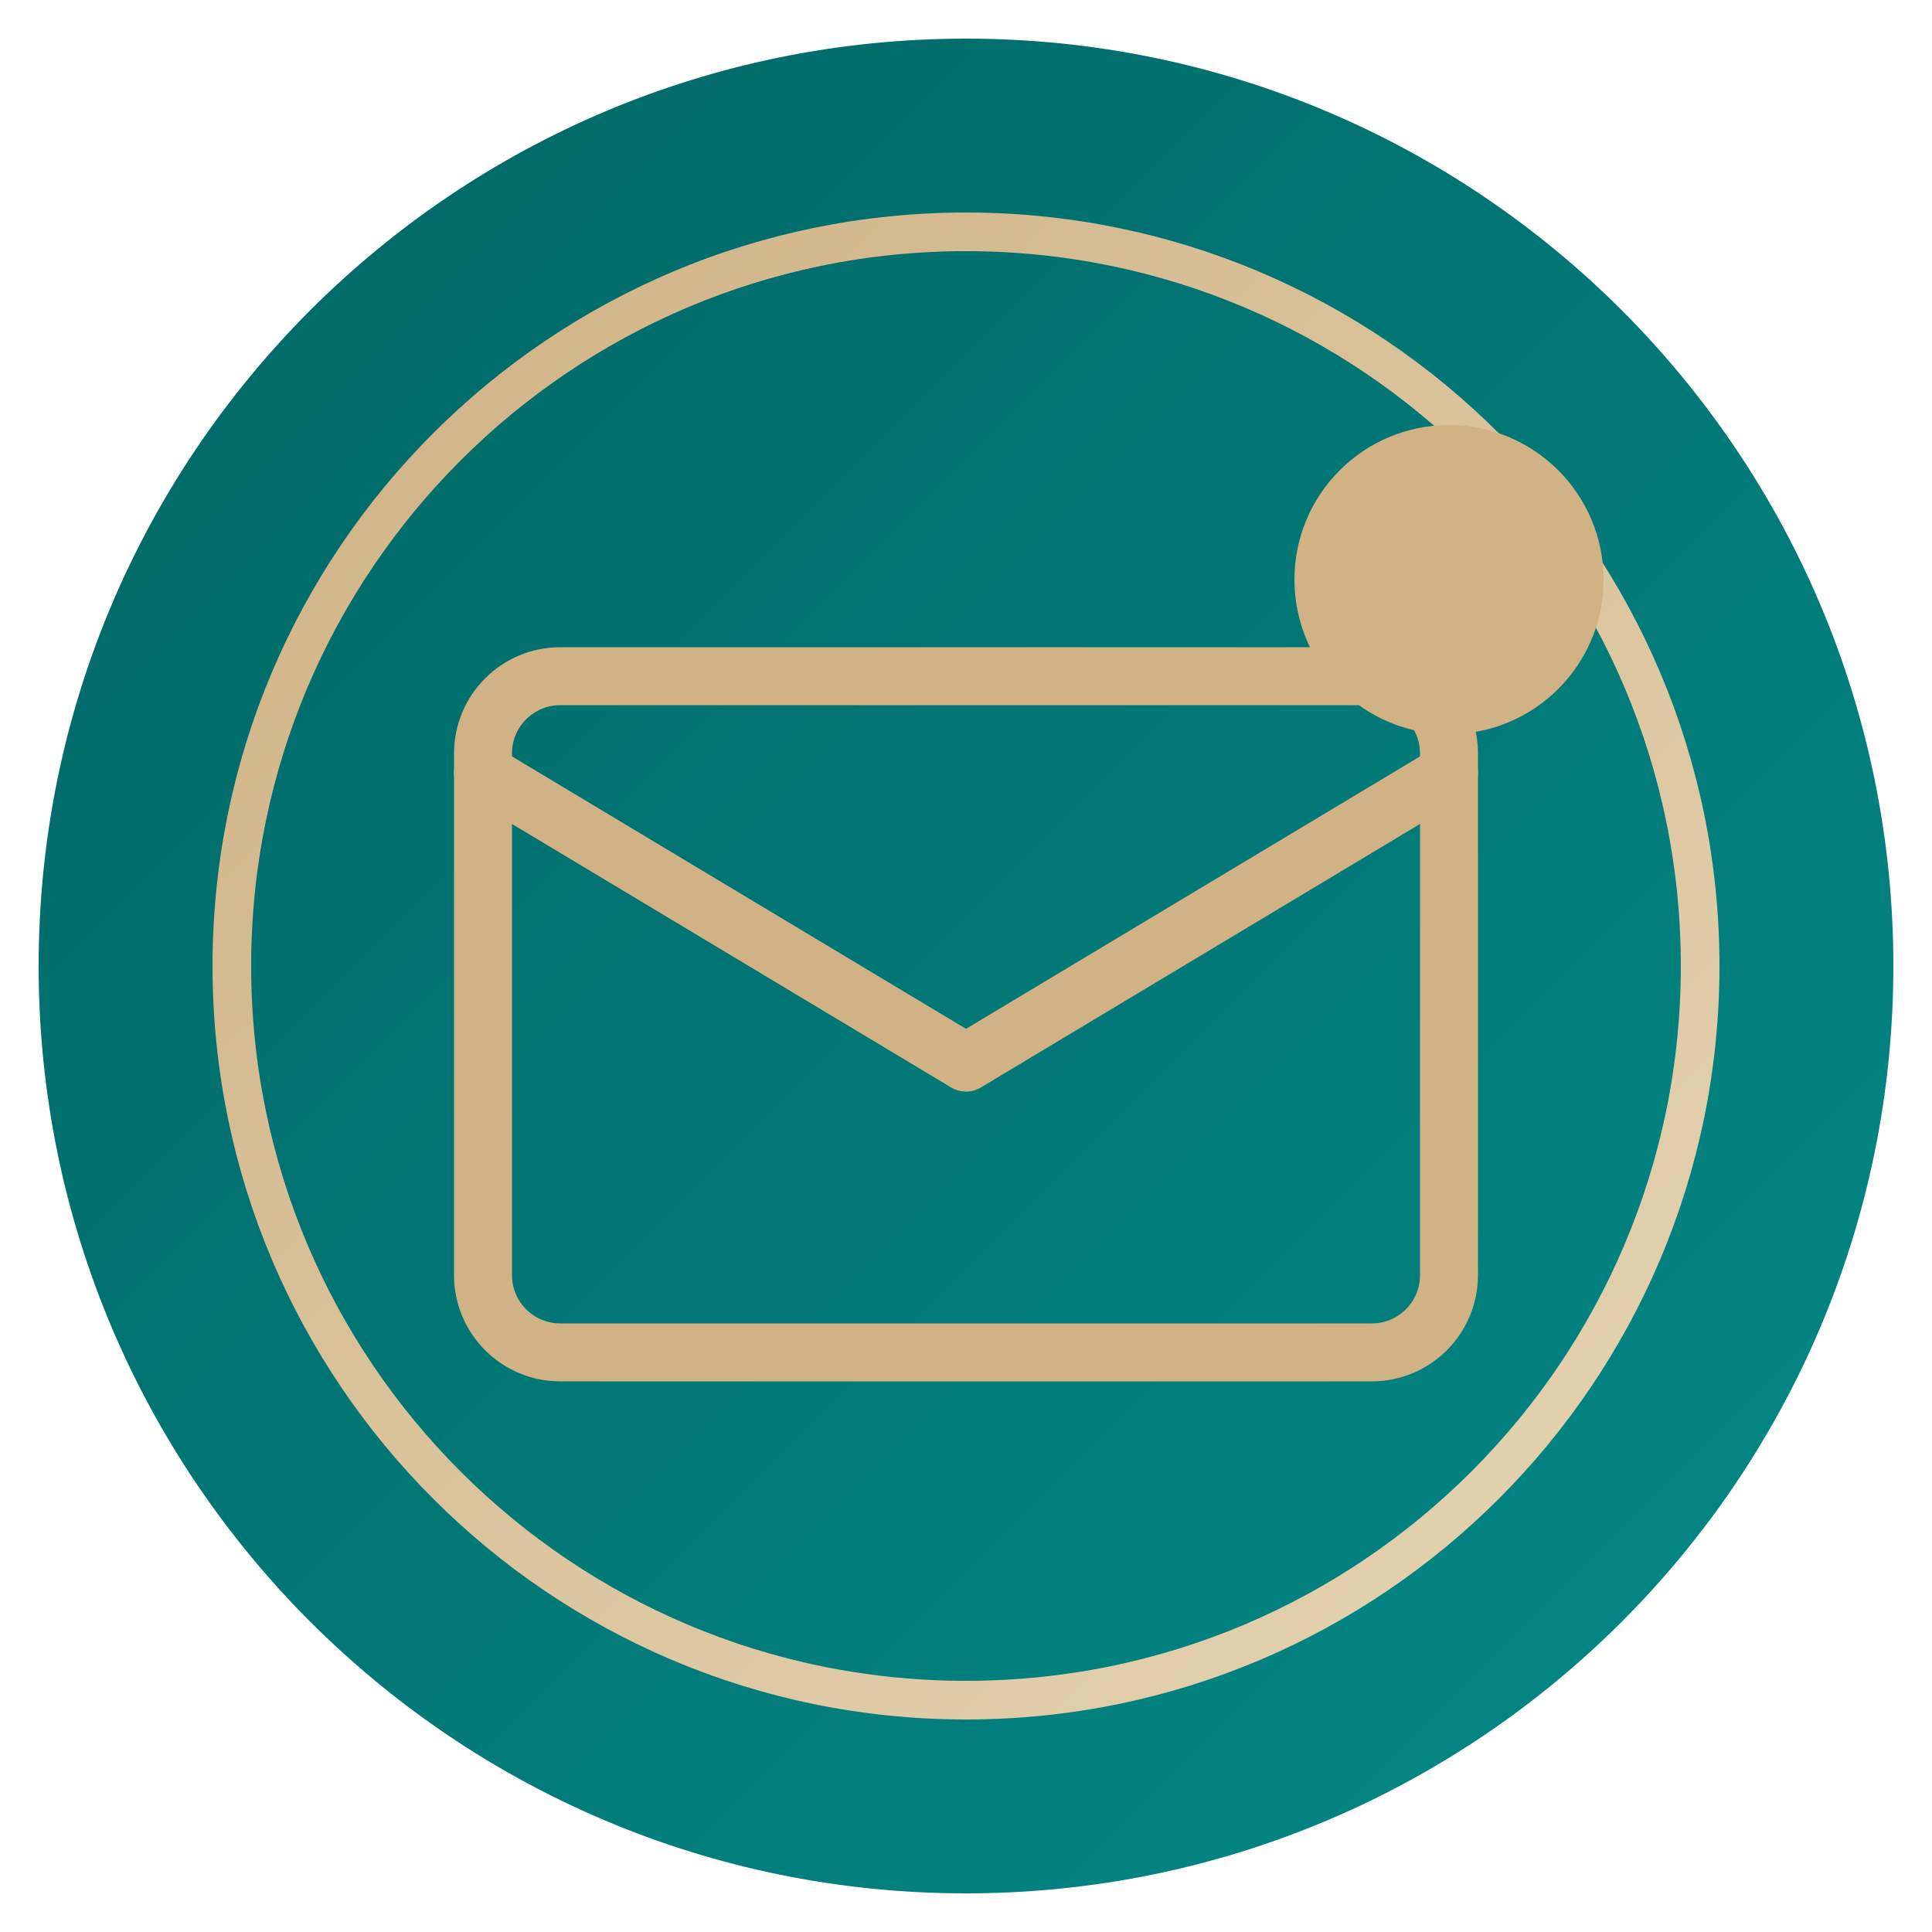
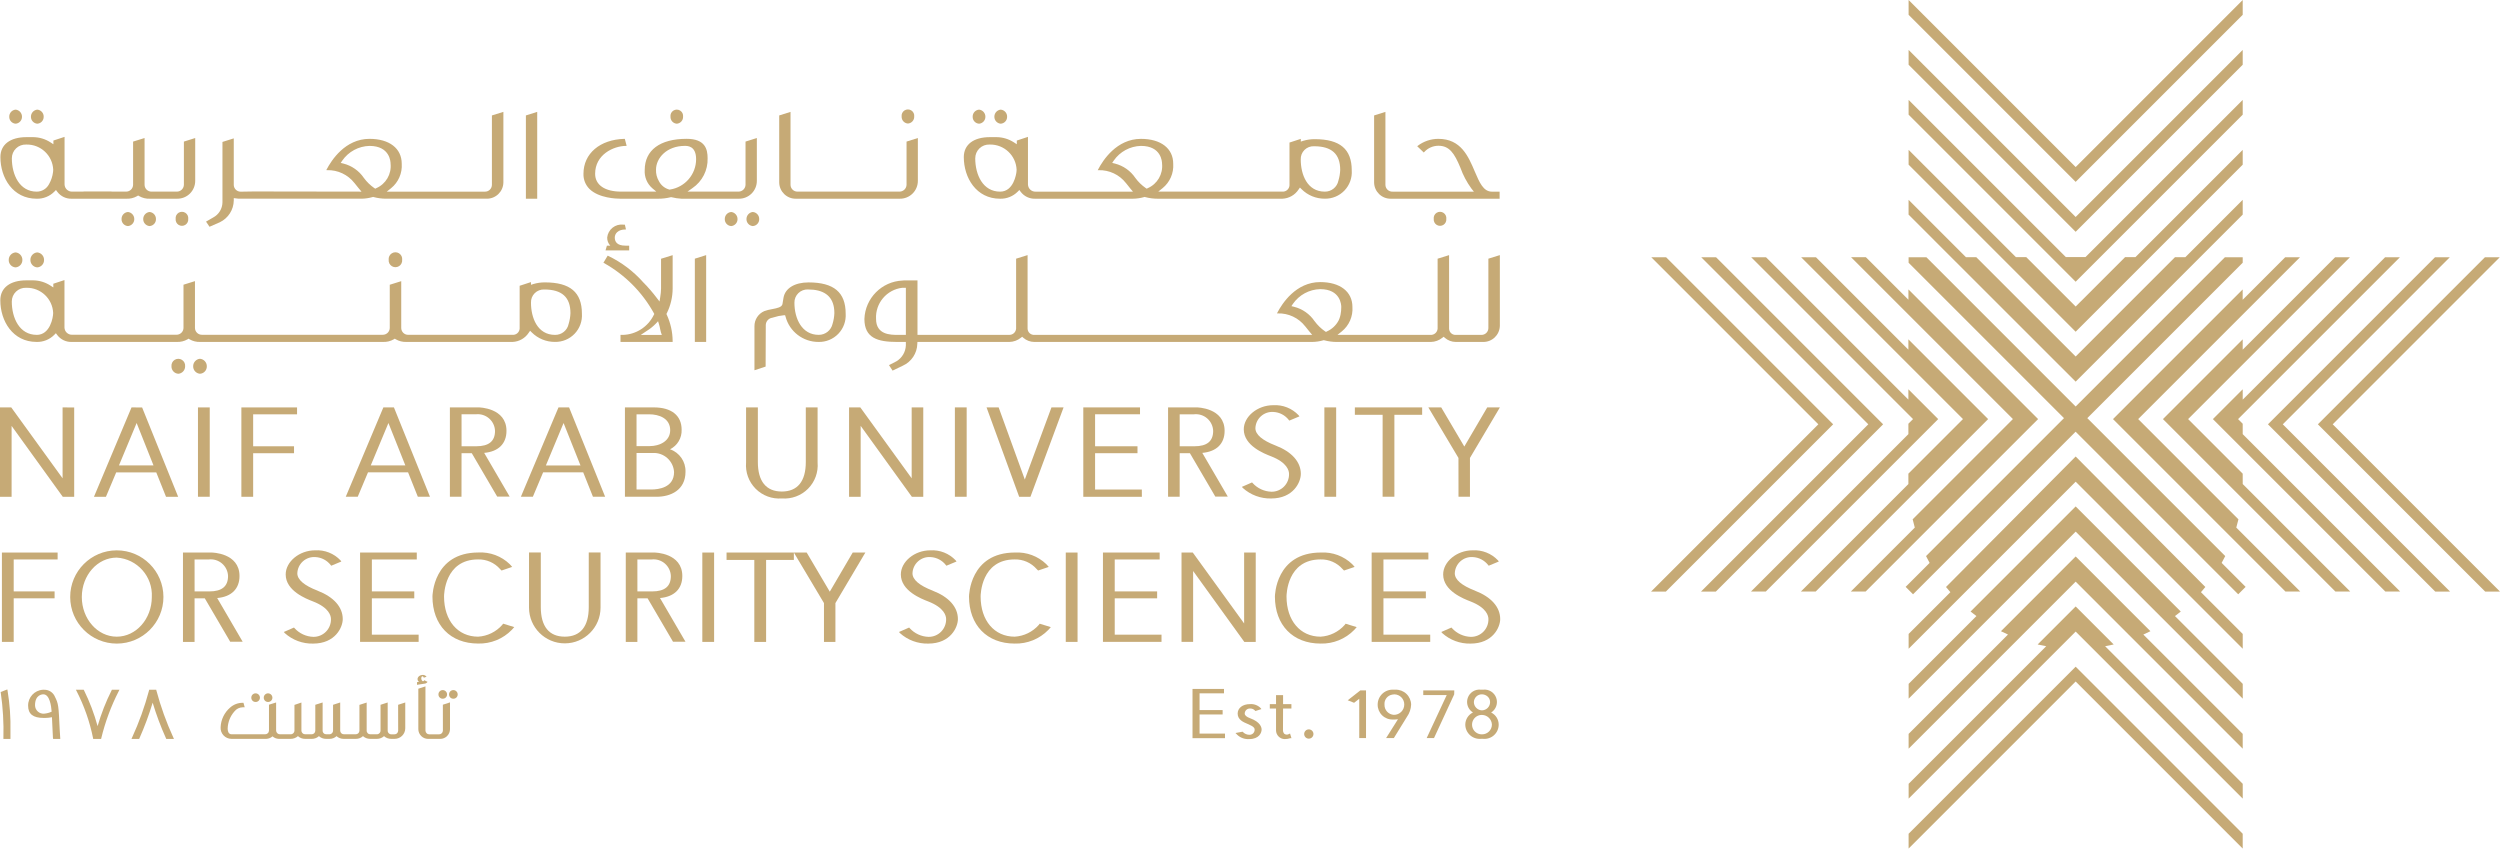
- <svg xmlns="http://www.w3.org/2000/svg" viewBox="0 0 100 100" width="100" height="100">
+ <svg xmlns="http://www.w3.org/2000/svg" width="323.254" height="109.72" viewBox="0 0 323.254 109.72">
  <defs>
-     <linearGradient id="grad1" x1="0%" y1="0%" x2="100%" y2="100%">
-       <stop offset="0%" style="stop-color:#016564;stop-opacity:1" />
-       <stop offset="100%" style="stop-color:#028a88;stop-opacity:1" />
-     </linearGradient>
-     <linearGradient id="grad2" x1="0%" y1="0%" x2="100%" y2="100%">
-       <stop offset="0%" style="stop-color:#d0b284;stop-opacity:1" />
-       <stop offset="100%" style="stop-color:#e5d4b3;stop-opacity:1" />
-     </linearGradient>
+     <clipPath id="clip-path">
+       <rect id="Rectangle_16316" data-name="Rectangle 16316" width="323.254" height="109.72" fill="#c6aa76" />
+     </clipPath>
  </defs>
-   <circle cx="50" cy="50" r="48" fill="url(#grad1)" />
-   <circle cx="50" cy="50" r="38" fill="none" stroke="url(#grad2)" stroke-width="2" />
-   <g fill="none" stroke="#d0b284" stroke-width="3" stroke-linecap="round" stroke-linejoin="round">
-     <rect x="25" y="35" width="50" height="35" rx="4" ry="4" />
-     <polyline points="25,40 50,55 75,40" />
+   <g id="Logo" transform="translate(0 0)">
+     <path id="Path_127060" data-name="Path 127060" d="M962.45,162.967l-17.836-17.836,20.094-20.094v-.709h-2.3l-19.3,19.3,0,0,0,0-19.3-19.3h-2.3v.709L941.6,145.131l-17.836,17.836.461.882-3.1,3.1.957.958,21.023-21.022,21.022,21.022.957-.958-3.1-3.1Z" transform="translate(-674.723 -91.065)" fill="#c6aa76" />
+     <path id="Path_127061" data-name="Path 127061" d="M965.749,50.21V48.3L945.42,68.624h-2.541L922.549,48.3V50.21l21.6,21.6Z" transform="translate(-675.764 -35.382)" fill="#c6aa76" />
+     <path id="Path_127062" data-name="Path 127062" d="M949.067,298.046l-4.916-4.916h0l-4.916,4.916,1.108.227-17.79,17.789v1.915l21.6-21.6,21.6,21.6v-1.915L947.96,298.273Z" transform="translate(-675.764 -214.714)" fill="#c6aa76" />
+     <path id="Path_127063" data-name="Path 127063" d="M965.749,26.063V24.148l-21.6,21.6-21.6-21.6v1.915l21.6,21.6Z" transform="translate(-675.764 -17.692)" fill="#c6aa76" />
+     <path id="Path_127064" data-name="Path 127064" d="M965.749,74.358V72.443L951.876,86.316h-1.338L944.151,92.7l0,0,0,0-6.387-6.386h-1.339L922.549,72.443v1.915l21.6,21.6Z" transform="translate(-675.764 -53.065)" fill="#c6aa76" />
+     <path id="Path_127065" data-name="Path 127065" d="M953.816,278.617l-9.664-9.665,0,0,0,0-9.664,9.665.912.43L922.55,291.893v1.915l21.6-21.6,21.6,21.6v-1.915L952.9,279.048Z" transform="translate(-675.764 -197.001)" fill="#c6aa76" />
+     <path id="Path_127066" data-name="Path 127066" d="M957.741,258.393,944.152,244.8l0,0,0,0-13.589,13.59.757.586-8.765,8.766v1.915l21.6-21.6h0l21.6,21.6v-1.915l-8.765-8.766Z" transform="translate(-675.765 -179.318)" fill="#c6aa76" />
+     <path id="Path_127067" data-name="Path 127067" d="M1037.619,158.216l-12.963-12.962,20.926-20.926h-1.915l-5.5,5.5v-1.338L1021.4,145.255l.672.673h0l21.625,21.626h1.915l-8.271-8.271Z" transform="translate(-748.186 -91.066)" fill="#c6aa76" />
+     <path id="Path_127068" data-name="Path 127068" d="M965.749,0l-21.6,21.6L922.549,0V1.915l21.6,21.6,21.6-21.6Z" transform="translate(-675.764 0)" fill="#c6aa76" />
+     <path id="Path_127069" data-name="Path 127069" d="M960.919,237.529l-16.767-16.873,0,0,0,0-16.767,16.873.568.67-5.4,5.4v1.915l21.6-21.6,21.6,21.6V243.6l-5.4-5.4Z" transform="translate(-675.765 -161.63)" fill="#c6aa76" />
+     <path id="Path_127070" data-name="Path 127070" d="M1142.086,124.329l-21.6,21.6,21.63,21.63h1.915l-21.63-21.63,21.6-21.6Z" transform="translate(-820.779 -91.066)" fill="#c6aa76" />
+     <path id="Path_127071" data-name="Path 127071" d="M1073.552,145.926v-.07l-.6-.6,20.926-20.926h-1.915l-18.409,18.409V141.4l-3.856,3.856.672.673h0l21.627,21.626h1.915L1073.552,147.2Z" transform="translate(-783.567 -91.066)" fill="#c6aa76" />
+     <path id="Path_127072" data-name="Path 127072" d="M1055.861,152.311l-7.058-7.058,20.926-20.927h-1.915l-11.953,11.953v-1.338l-10.313,10.313.673.673h0l21.626,21.626h1.916l-13.9-13.9Z" transform="translate(-765.876 -91.065)" fill="#c6aa76" />
+     <path id="Path_127073" data-name="Path 127073" d="M1119.855,124.328h-1.914l-21.6,21.6,21.63,21.63h1.915l-21.629-21.63Z" transform="translate(-803.09 -91.065)" fill="#c6aa76" />
+     <path id="Path_127074" data-name="Path 127074" d="M944.15,120.1l15.9-15.9,5.7-5.7V96.591l-7.416,7.416h-1.338L944.152,116.85l0,0,0,0L931.3,104.007h-1.338l-7.416-7.416v1.915l5.7,5.7Z" transform="translate(-675.765 -70.753)" fill="#c6aa76" />
+     <path id="Path_127075" data-name="Path 127075" d="M918.25,145.928l.673-.673-16.769-16.769v1.338l-5.5-5.5h-1.915l20.926,20.926-12.962,12.963.275,1.068-8.272,8.271h1.915l21.626-21.626Z" transform="translate(-655.392 -91.066)" fill="#c6aa76" />
+     <path id="Path_127076" data-name="Path 127076" d="M922.55,343.863v1.915l21.6-21.6,21.6,21.6v-1.915l-21.6-21.6Z" transform="translate(-675.765 -236.058)" fill="#c6aa76" />
+     <path id="Path_127077" data-name="Path 127077" d="M800.066,124.328h-1.915l21.6,21.6-21.63,21.63h1.915l21.63-21.63Z" transform="translate(-584.637 -91.065)" fill="#c6aa76" />
+     <path id="Path_127078" data-name="Path 127078" d="M869.956,145.928l.673-.673-3.857-3.856v1.338l-18.41-18.409h-1.914l20.926,20.926-.6.6V147.2l-20.356,20.356h1.915l21.626-21.626Z" transform="translate(-620.016 -91.066)" fill="#c6aa76" />
+     <path id="Path_127079" data-name="Path 127079" d="M894.1,145.928l.673-.673-10.313-10.313v1.338l-11.953-11.953h-1.915l20.926,20.926-7.058,7.058,0,1.341-13.9,13.9h1.915L894.1,145.93Z" transform="translate(-637.703 -91.066)" fill="#c6aa76" />
+     <path id="Path_127080" data-name="Path 127080" d="M824.215,124.328H822.3l21.6,21.6-21.63,21.63h1.915l21.63-21.63Z" transform="translate(-602.327 -91.065)" fill="#c6aa76" />
+     <path id="Path_127081" data-name="Path 127081" d="M8.092,196.945v9.166l-6.637-9.166H0V208.5H1.5v-9.165l6.573,9.106.043.059H9.593v-11.55Z" transform="translate(0 -144.265)" fill="#c6aa76" />
+     <path id="Path_127082" data-name="Path 127082" d="M50.3,196.945,45.444,208.5h1.548l1.327-3.154H53.5l1.261,3.154H56.33l-4.66-11.55Zm2.843,7.5H48.676l2.285-5.485Z" transform="translate(-33.294 -144.265)" fill="#c6aa76" />
+     <rect id="Rectangle_16311" data-name="Rectangle 16311" width="1.523" height="11.551" transform="translate(25.597 52.68)" fill="#c6aa76" />
+     <path id="Path_127083" data-name="Path 127083" d="M123.532,201.97h-5.285v-4.132h5.677v-.892h-7.2V208.5h1.523v-5.633h5.285Z" transform="translate(-85.514 -144.265)" fill="#c6aa76" />
+     <path id="Path_127084" data-name="Path 127084" d="M172.073,196.945l-4.861,11.55h1.548l1.327-3.154h5.182l1.261,3.154H178.1l-4.66-11.55Zm2.843,7.5h-4.472l2.285-5.485Z" transform="translate(-122.504 -144.265)" fill="#c6aa76" />
+     <g id="Group_60757" data-name="Group 60757" transform="translate(0 0)">
+       <g id="Group_60756" data-name="Group 60756" clip-path="url(#clip-path)">
+         <path id="Path_127085" data-name="Path 127085" d="M219.006,202.864h1.322l3.286,5.614h1.612l-3.295-5.651c1.838-.16,2.885-1.188,2.885-2.847,0-3-3.565-3.036-3.6-3.036H217.5V208.5h1.5Zm0-5.027h1.838a2.235,2.235,0,0,1,2.491,2.143c0,1.34-.794,1.991-2.426,1.991h-1.9Z" transform="translate(-159.328 -144.268)" fill="#c6aa76" />
+         <path id="Path_127086" data-name="Path 127086" d="M256.669,196.945,251.806,208.5h1.548l1.327-3.155h5.184l1.262,3.155H262.7l-4.662-11.555Zm2.844,7.507h-4.473l2.286-5.487Z" transform="translate(-184.455 -144.268)" fill="#c6aa76" />
+         <path id="Path_127087" data-name="Path 127087" d="M307.931,202.361a2.705,2.705,0,0,0,1.5-2.532c0-1.833-1.312-2.884-3.6-2.884H302.1V208.5h4.1c1.8,0,3.732-.849,3.732-3.232a2.977,2.977,0,0,0-2-2.907m-2.71-4.523c1.32,0,2.73.54,2.73,2.056,0,1.413-1.37,2.056-2.644,2.056H303.6v-4.112Zm-1.621,5h2.1a2.625,2.625,0,0,1,2.752,2.469c0,2.032-2.046,2.252-2.926,2.252H303.6Z" transform="translate(-221.295 -144.268)" fill="#c6aa76" />
+         <path id="Path_127088" data-name="Path 127088" d="M365.288,208.717a4.3,4.3,0,0,0,4.624-4.646v-7.126h-1.524v7.061c0,2.5-1.072,3.818-3.1,3.818s-3.1-1.321-3.1-3.818v-7.061h-1.524v7.126a4.3,4.3,0,0,0,4.624,4.646" transform="translate(-264.196 -144.268)" fill="#c6aa76" />
+         <path id="Path_127089" data-name="Path 127089" d="M411.947,199.331l6.575,9.11.043.059h1.476V196.944h-1.5v9.169l-6.64-9.169h-1.455V208.5h1.5Z" transform="translate(-300.661 -144.267)" fill="#c6aa76" />
+         <rect id="Rectangle_16312" data-name="Rectangle 16312" width="1.524" height="11.555" transform="translate(123.468 52.677)" fill="#c6aa76" />
+         <path id="Path_127090" data-name="Path 127090" d="M481.864,206.27l-3.383-9.325h-1.564l4.216,11.555h1.46l4.283-11.555H485.31Z" transform="translate(-349.354 -144.267)" fill="#c6aa76" />
+         <path id="Path_127091" data-name="Path 127091" d="M531.244,207.563H525.2v-4.7h5.483v-.893H525.2v-4.134h5.81v-.893h-7.334V208.5h7.573Z" transform="translate(-383.604 -144.267)" fill="#c6aa76" />
+         <path id="Path_127092" data-name="Path 127092" d="M570.776,208.478h1.612l-3.295-5.651c1.837-.16,2.885-1.188,2.885-2.847,0-3-3.565-3.036-3.6-3.036h-3.71V208.5h1.5v-5.635h1.322Zm-4.607-10.64h1.838a2.235,2.235,0,0,1,2.491,2.143c0,1.34-.793,1.991-2.426,1.991h-1.9Z" transform="translate(-413.634 -144.268)" fill="#c6aa76" />
+         <path id="Path_127093" data-name="Path 127093" d="M607.986,204.777c0-1.56-1.161-2.866-3.268-3.679-1.73-.668-2.607-1.421-2.607-2.239a2.177,2.177,0,0,1,2.339-2.1,2.684,2.684,0,0,1,1.979,1.035l.067.083,1.309-.545-.106-.146a4.171,4.171,0,0,0-3.291-1.3c-2.023,0-3.8,1.459-3.8,3.123,0,2.121,2.656,3.146,3.528,3.483,2.1.814,2.325,1.868,2.325,2.283a2.248,2.248,0,0,1-2.273,2.3,3.434,3.434,0,0,1-2.44-1.128l-.069-.077-1.313.575.122.146a5.282,5.282,0,0,0,3.655,1.356c2.9,0,3.841-2.133,3.841-3.166" transform="translate(-439.786 -143.493)" fill="#c6aa76" />
+         <rect id="Rectangle_16313" data-name="Rectangle 16313" width="1.524" height="11.555" transform="translate(171.244 52.677)" fill="#c6aa76" />
+         <path id="Path_127094" data-name="Path 127094" d="M658.544,208.5h1.524V197.9h3.59v-.958h-8.7v.958h3.59Z" transform="translate(-479.772 -144.268)" fill="#c6aa76" />
+         <path id="Path_127095" data-name="Path 127095" d="M694.4,208.5h1.48v-5.021l3.872-6.534h-1.636l-2.965,5.062-2.987-5.062H690.5l3.894,6.535Z" transform="translate(-505.813 -144.268)" fill="#c6aa76" />
+         <path id="Path_127096" data-name="Path 127096" d="M.921,278.66H2.445v-5.635H7.732v-.893H2.445V268H8.124v-.893H.921Z" transform="translate(-0.674 -195.662)" fill="#c6aa76" />
+         <path id="Path_127097" data-name="Path 127097" d="M39.9,266.049a6.028,6.028,0,1,0,6.038,6.016,6.034,6.034,0,0,0-6.038-6.016m0,11.162c-2.489,0-4.515-2.3-4.515-5.124s2.025-5.1,4.515-5.1a4.85,4.85,0,0,1,4.536,5.1c0,2.825-2.035,5.124-4.536,5.124" transform="translate(-24.806 -194.888)" fill="#c6aa76" />
+         <path id="Path_127098" data-name="Path 127098" d="M95.755,270.142c0-3-3.565-3.036-3.6-3.036h-3.71v11.555h1.5v-5.635h1.322l3.286,5.614h1.612l-3.295-5.651c1.838-.16,2.885-1.188,2.885-2.847M89.945,268h1.838a2.235,2.235,0,0,1,2.491,2.143c0,1.339-.794,1.991-2.426,1.991h-1.9Z" transform="translate(-64.787 -195.662)" fill="#c6aa76" />
+         <path id="Path_127099" data-name="Path 127099" d="M141.565,271.258c-1.73-.668-2.608-1.421-2.608-2.239a2.177,2.177,0,0,1,2.339-2.1,2.674,2.674,0,0,1,1.978,1.035l.067.084,1.309-.546-.106-.146a4.172,4.172,0,0,0-3.291-1.3c-2.023,0-3.8,1.459-3.8,3.123,0,2.121,2.656,3.146,3.529,3.483,2.1.814,2.325,1.868,2.325,2.283a2.249,2.249,0,0,1-2.273,2.3,3.434,3.434,0,0,1-2.44-1.128l-.068-.077-1.313.574.122.146a5.282,5.282,0,0,0,3.655,1.356c2.9,0,3.841-2.133,3.841-3.166,0-1.56-1.16-2.866-3.267-3.679" transform="translate(-100.513 -194.888)" fill="#c6aa76" />
+         <path id="Path_127100" data-name="Path 127100" d="M175.592,273.025h5.483v-.893h-5.483V268H181.4v-.893h-7.334V278.66h7.573v-.936h-6.049Z" transform="translate(-127.509 -195.662)" fill="#c6aa76" />
+         <path id="Path_127101" data-name="Path 127101" d="M218.062,276.472a4.514,4.514,0,0,1-3.109,1.513c-2.635,0-4.406-2.086-4.406-5.189,0-.2.05-4.8,4.406-4.8a3.656,3.656,0,0,1,2.837,1.243l.193.193,1.374-.467-.317-.356A5.407,5.407,0,0,0,215,267.1c-5.884,0-5.952,5.633-5.952,5.691,0,3.694,2.319,6.082,5.908,6.082a5.85,5.85,0,0,0,4.349-1.767l.321-.36-1.438-.442Z" transform="translate(-153.131 -195.662)" fill="#c6aa76" />
+         <path id="Path_127102" data-name="Path 127102" d="M263.459,274.166c0,2.5-1.072,3.818-3.1,3.818s-3.1-1.32-3.1-3.818V267.1h-1.524v7.126a4.624,4.624,0,1,0,9.248,0V267.1h-1.524Z" transform="translate(-187.332 -195.662)" fill="#c6aa76" />
+         <path id="Path_127103" data-name="Path 127103" d="M309.817,270.142c0-3-3.565-3.036-3.6-3.036h-3.71v11.555h1.5v-5.635h1.322l3.286,5.614h1.612l-3.295-5.651c1.838-.16,2.885-1.188,2.885-2.847M304.007,268h1.838a2.235,2.235,0,0,1,2.491,2.143c0,1.339-.794,1.991-2.426,1.991h-1.9Z" transform="translate(-221.593 -195.662)" fill="#c6aa76" />
+         <rect id="Rectangle_16314" data-name="Rectangle 16314" width="1.524" height="11.555" transform="translate(90.811 71.444)" fill="#c6aa76" />
+         <path id="Path_127104" data-name="Path 127104" d="M364.576,272.168l-2.986-5.062H351.228v.958h3.59v10.6h1.524v-10.6h3.59v-.957l3.893,6.534v5.02h1.48V273.64l3.872-6.534h-1.636Z" transform="translate(-257.284 -195.662)" fill="#c6aa76" />
+         <path id="Path_127105" data-name="Path 127105" d="M438.947,271.258c-1.73-.668-2.608-1.421-2.608-2.239a2.177,2.177,0,0,1,2.339-2.1,2.681,2.681,0,0,1,1.978,1.035l.067.083,1.309-.545-.106-.146a4.172,4.172,0,0,0-3.292-1.3c-2.023,0-3.8,1.459-3.8,3.123,0,2.121,2.656,3.146,3.529,3.483,2.1.814,2.325,1.868,2.325,2.283a2.248,2.248,0,0,1-2.273,2.3,3.434,3.434,0,0,1-2.44-1.128l-.068-.077-1.313.574.122.146a5.282,5.282,0,0,0,3.655,1.356c2.9,0,3.841-2.133,3.841-3.166,0-1.56-1.16-2.866-3.267-3.679" transform="translate(-318.353 -194.888)" fill="#c6aa76" />
+         <path id="Path_127106" data-name="Path 127106" d="M477.457,276.472a4.514,4.514,0,0,1-3.109,1.513c-2.635,0-4.406-2.086-4.406-5.189,0-.2.05-4.8,4.406-4.8a3.656,3.656,0,0,1,2.837,1.243l.193.193,1.374-.467-.317-.356a5.407,5.407,0,0,0-4.043-1.505c-5.884,0-5.951,5.633-5.951,5.691,0,3.694,2.319,6.082,5.908,6.082a5.85,5.85,0,0,0,4.349-1.767l.321-.36-1.438-.442Z" transform="translate(-343.146 -195.662)" fill="#c6aa76" />
+         <rect id="Rectangle_16315" data-name="Rectangle 16315" width="1.524" height="11.555" transform="translate(137.805 71.444)" fill="#c6aa76" />
+         <path id="Path_127107" data-name="Path 127107" d="M534.711,273.025h5.483v-.893h-5.483V268h5.81v-.893h-7.333V278.66h7.573v-.936h-6.049Z" transform="translate(-390.575 -195.662)" fill="#c6aa76" />
+         <path id="Path_127108" data-name="Path 127108" d="M579.268,276.275l-6.64-9.169h-1.455V278.66h1.5v-9.168l6.576,9.11.043.059h1.476V267.106h-1.5Z" transform="translate(-418.4 -195.662)" fill="#c6aa76" />
+         <path id="Path_127109" data-name="Path 127109" d="M625.333,276.472a4.514,4.514,0,0,1-3.109,1.513c-2.635,0-4.406-2.086-4.406-5.189,0-.2.05-4.8,4.406-4.8a3.656,3.656,0,0,1,2.837,1.243l.193.193,1.374-.467-.317-.356a5.408,5.408,0,0,0-4.043-1.505c-5.883,0-5.951,5.633-5.951,5.691,0,3.694,2.319,6.082,5.908,6.082a5.848,5.848,0,0,0,4.349-1.767l.321-.36-1.437-.442Z" transform="translate(-451.469 -195.662)" fill="#c6aa76" />
+         <path id="Path_127110" data-name="Path 127110" d="M664.611,273.025h5.484v-.893h-5.484V268h5.81v-.893h-7.334V278.66h7.573v-.936h-6.049Z" transform="translate(-485.73 -195.662)" fill="#c6aa76" />
+         <path id="Path_127111" data-name="Path 127111" d="M701.107,271.258c-1.73-.668-2.607-1.421-2.607-2.239a2.177,2.177,0,0,1,2.339-2.1,2.684,2.684,0,0,1,1.979,1.035l.067.083,1.309-.545-.106-.146a4.172,4.172,0,0,0-3.292-1.3c-2.023,0-3.8,1.459-3.8,3.123,0,2.121,2.656,3.146,3.528,3.483,2.1.814,2.325,1.868,2.325,2.283a2.249,2.249,0,0,1-2.274,2.3,3.434,3.434,0,0,1-2.44-1.128l-.068-.077-1.313.574.122.146a5.283,5.283,0,0,0,3.655,1.356c2.9,0,3.84-2.133,3.84-3.166,0-1.56-1.16-2.866-3.268-3.679" transform="translate(-510.393 -194.888)" fill="#c6aa76" />
+         <path id="Path_127112" data-name="Path 127112" d="M15.768,54.82a.88.88,0,0,0,.834-.9.9.9,0,0,0-.834-.92.919.919,0,0,0-.814.92.894.894,0,0,0,.814.9" transform="translate(-10.954 -38.825)" fill="#c6aa76" />
+         <path id="Path_127113" data-name="Path 127113" d="M5.31,54.82a.893.893,0,0,0,.813-.9A.919.919,0,0,0,5.31,53a.9.9,0,0,0-.834.92.88.88,0,0,0,.834.9" transform="translate(-3.279 -38.825)" fill="#c6aa76" />
+         <path id="Path_127114" data-name="Path 127114" d="M4.874,74.162a3.1,3.1,0,0,0,2.3-.92l.205-.208.174.235a2.243,2.243,0,0,0,1.885.893h7.032a2.56,2.56,0,0,0,1.4-.335L18,73.74l.135.083a2.536,2.536,0,0,0,1.382.338h3.518a2.305,2.305,0,0,0,2.348-2.313V66.314l-1.463.461v5.6a.911.911,0,0,1-.946.869H19.76a.889.889,0,0,1-.925-.869V66.313l-1.484.462v5.6a.9.9,0,0,1-.925.869H14.56v-.022H11.03a.4.4,0,0,0-.1.012l-.072.01H9.476a.954.954,0,0,1-.987-.935V66.164l-1.443.475v.479l-.386-.25A4.185,4.185,0,0,0,4.444,66.2h-.88c-2.11,0-3.37.963-3.37,2.578,0,2.675,1.608,5.383,4.68,5.383m-3.2-5.229a1.776,1.776,0,0,1,1.846-1.775h.061a3.4,3.4,0,0,1,3.442,3.255,2.489,2.489,0,0,1-.02.282,4.173,4.173,0,0,1-.523,1.589,1.8,1.8,0,0,1-1.589.964c-2.222,0-3.217-2.168-3.217-4.316" transform="translate(-0.142 -48.467)" fill="#c6aa76" />
+         <path id="Path_127115" data-name="Path 127115" d="M69.235,103.4a.894.894,0,0,0,.814.9.88.88,0,0,0,.834-.9.9.9,0,0,0-.834-.921.919.919,0,0,0-.814.921" transform="translate(-50.717 -75.069)" fill="#c6aa76" />
+         <path id="Path_127116" data-name="Path 127116" d="M58.758,103.4a.88.88,0,0,0,.834.9.894.894,0,0,0,.813-.9.919.919,0,0,0-.813-.921.9.9,0,0,0-.834.921" transform="translate(-43.042 -75.069)" fill="#c6aa76" />
+         <path id="Path_127117" data-name="Path 127117" d="M84.912,103.318a.817.817,0,1,0,1.627,0,.82.82,0,1,0-1.627,0" transform="translate(-62.2 -75.009)" fill="#c6aa76" />
+         <path id="Path_127118" data-name="Path 127118" d="M101.381,68.359h0a3.179,3.179,0,0,0,1.815-2.825l0-.3.29.034a2.14,2.14,0,0,0,.344.04H119.7a5.477,5.477,0,0,0,1.434-.208l.071-.024.072.019a6.2,6.2,0,0,0,1.615.213h13a2.131,2.131,0,0,0,2.164-2.092V54.081l-1.483.462v8.985a.889.889,0,0,1-.926.869H122.976l.558-.446a3.734,3.734,0,0,0,1.379-3.163c0-1.985-1.6-3.219-4.168-3.219-3.143,0-4.925,2.773-5.546,3.964l-.044.085h.1a4.332,4.332,0,0,1,3.546,1.666l.022.025c.08.1.148.183.229.285.1.122.2.252.313.389l.346.412-13.95-.022L104.1,64.4a.889.889,0,0,1-.905-.847V57.507l-1.463.461v7.814a2.251,2.251,0,0,1-1.21,1.962l-.913.528.449.665Zm18.635-5.736a4.526,4.526,0,0,0-2.645-1.857l-.348-.084.2-.3a4.419,4.419,0,0,1,3.522-1.9c2.649,0,2.726,2.069,2.726,2.305a3.1,3.1,0,0,1-1.852,3.16l-.127.067-.122-.075a5.686,5.686,0,0,1-1.353-1.317" transform="translate(-72.968 -39.616)" fill="#c6aa76" />
+         <path id="Path_127119" data-name="Path 127119" d="M255.691,54.085l-1.463.461V65.313h1.463Z" transform="translate(-186.229 -39.619)" fill="#c6aa76" />
+         <path id="Path_127120" data-name="Path 127120" d="M286.786,74.571h4.909a6.631,6.631,0,0,0,1.635-.191l.06-.016.06.014a6.923,6.923,0,0,0,1.294.193h7.389a2.305,2.305,0,0,0,2.348-2.313V66.722l-1.463.461v5.6a.911.911,0,0,1-.946.869h-6.558l.641-.454a4.488,4.488,0,0,0,1.96-3.861c0-1.169-.309-2.511-2.716-2.511-3.442,0-5.416,1.471-5.416,4.036a2.864,2.864,0,0,0,.974,2.349l.529.442h-4.556c-2.1,0-3.359-.862-3.359-2.305,0-2.466,2.341-3.595,4-3.608h.076l-.237-.911h-.047c-3.169.085-5.3,1.9-5.3,4.519a2.648,2.648,0,0,0,.768,1.952c1.217,1.211,3.538,1.267,3.954,1.267m5.036-2.26a2.7,2.7,0,0,1-.378-1.49c0-1.513,1.394-3.078,3.728-3.078.36,0,1.457,0,1.457,1.731a3.975,3.975,0,0,1-3.368,3.912l-.062.014-.061-.018a2.114,2.114,0,0,1-1.316-1.071" transform="translate(-206.62 -48.876)" fill="#c6aa76" />
+         <path id="Path_127121" data-name="Path 127121" d="M324.942,54.82a.871.871,0,0,0,.813-.9.82.82,0,1,0-1.627,0,.871.871,0,0,0,.813.9" transform="translate(-237.433 -38.825)" fill="#c6aa76" />
+         <path id="Path_127122" data-name="Path 127122" d="M360.855,103.4a.893.893,0,0,0,.813.9.88.88,0,0,0,.834-.9.9.9,0,0,0-.834-.921.919.919,0,0,0-.813.921" transform="translate(-264.336 -75.069)" fill="#c6aa76" />
+         <path id="Path_127123" data-name="Path 127123" d="M351.211,104.3a.894.894,0,0,0,.814-.9.919.919,0,0,0-.814-.92.9.9,0,0,0-.834.92.88.88,0,0,0,.834.9" transform="translate(-256.661 -75.069)" fill="#c6aa76" />
+         <path id="Path_127124" data-name="Path 127124" d="M378.849,65.313h13.416A2.305,2.305,0,0,0,394.613,63V57.465l-1.463.461v5.6a.911.911,0,0,1-.946.869h-13.13a.889.889,0,0,1-.926-.869V54.085l-1.463.461v8.676a2.131,2.131,0,0,0,2.164,2.092" transform="translate(-275.932 -39.619)" fill="#c6aa76" />
+         <path id="Path_127125" data-name="Path 127125" d="M436.682,54.737a.871.871,0,0,0,.813-.9.82.82,0,1,0-1.627,0,.871.871,0,0,0,.813.9" transform="translate(-319.286 -38.764)" fill="#c6aa76" />
+         <path id="Path_127126" data-name="Path 127126" d="M470.6,74.161a3.1,3.1,0,0,0,2.3-.92l.205-.209.174.235a2.243,2.243,0,0,0,1.886.893h12.628a5.48,5.48,0,0,0,1.433-.208l.071-.024.072.019a6.189,6.189,0,0,0,1.615.213h16.144a2.623,2.623,0,0,0,2.086-1.2l.171-.244.211.211a4.2,4.2,0,0,0,2.994,1.23,3.425,3.425,0,0,0,3.494-3.66c0-2.753-1.52-4.036-4.782-4.036a5.114,5.114,0,0,0-1.478.208l-.327.106v-.353l-1.463.477v5.541a.864.864,0,0,1-.946.8H491.068l.558-.446A3.734,3.734,0,0,0,493,69.639c0-1.985-1.6-3.218-4.168-3.218-3.149,0-4.928,2.772-5.546,3.964l-.044.086h.1a4.331,4.331,0,0,1,3.546,1.666l.022.024c.083.1.154.19.228.285l.011.014c.093.118.191.244.3.376l.346.411H475.205a.954.954,0,0,1-.987-.935V66.163l-1.443.476v.478l-.386-.251a4.188,4.188,0,0,0-2.216-.667h-.88c-2.11,0-3.371.963-3.371,2.577,0,2.676,1.608,5.384,4.68,5.384m-3.2-5.229a1.776,1.776,0,0,1,1.846-1.775h.061a3.4,3.4,0,0,1,3.441,3.255,2.462,2.462,0,0,1-.02.282c-.031.261-.356,2.553-2.112,2.553-2.222,0-3.217-2.167-3.217-4.315m22.177,3.933-.122-.075a5.682,5.682,0,0,1-1.354-1.317,4.527,4.527,0,0,0-2.645-1.857l-.348-.084.2-.3a4.419,4.419,0,0,1,3.522-1.9c2.649,0,2.726,2.069,2.726,2.305a3.1,3.1,0,0,1-1.851,3.16Zm24.779-1.031a1.768,1.768,0,0,1-1.753,1.413c-2.3,0-3.115-2.241-3.115-4.161a1.642,1.642,0,0,1,1.723-1.708c2.275,0,3.38,1,3.38,3.056a5.48,5.48,0,0,1-.236,1.4" transform="translate(-341.301 -48.466)" fill="#c6aa76" />
+         <path id="Path_127127" data-name="Path 127127" d="M471.039,54.82a.894.894,0,0,0,.813-.9.919.919,0,0,0-.813-.92.9.9,0,0,0-.834.92.88.88,0,0,0,.834.9" transform="translate(-344.438 -38.825)" fill="#c6aa76" />
+         <path id="Path_127128" data-name="Path 127128" d="M481.5,54.82a.88.88,0,0,0,.834-.9A.9.9,0,0,0,481.5,53a.919.919,0,0,0-.814.92.894.894,0,0,0,.814.9" transform="translate(-352.113 -38.825)" fill="#c6aa76" />
+         <path id="Path_127129" data-name="Path 127129" d="M666.435,65.313H680.5V64.4h-1c-1.1,0-1.61-1.194-2.2-2.577h0c-.845-1.992-1.8-4.25-4.718-4.25a4.387,4.387,0,0,0-2.684.91l-.054.042.852.814.041-.044a2.5,2.5,0,0,1,1.845-.831c1.414,0,2.07.96,2.85,2.849a10.621,10.621,0,0,0,1.417,2.68l.324.406H666.66a.889.889,0,0,1-.926-.869V54.085l-1.463.461v8.676a2.131,2.131,0,0,0,2.163,2.092" transform="translate(-486.597 -39.619)" fill="#c6aa76" />
+         <path id="Path_127130" data-name="Path 127130" d="M693.1,103.318a.817.817,0,1,0,1.627,0,.82.82,0,1,0-1.627,0" transform="translate(-507.716 -75.009)" fill="#c6aa76" />
+         <path id="Path_127131" data-name="Path 127131" d="M14.695,123a.955.955,0,0,0,.872.958.94.94,0,0,0,.893-.958.964.964,0,0,0-.893-.98.968.968,0,0,0-.872.98" transform="translate(-10.764 -89.384)" fill="#c6aa76" />
+         <path id="Path_127132" data-name="Path 127132" d="M4.217,123a.94.94,0,0,0,.893.958A.955.955,0,0,0,5.983,123a.968.968,0,0,0-.872-.98.964.964,0,0,0-.893.98" transform="translate(-3.089 -89.384)" fill="#c6aa76" />
+         <path id="Path_127133" data-name="Path 127133" d="M4.835,143.4a3.1,3.1,0,0,0,2.3-.92l.205-.209.174.235A2.244,2.244,0,0,0,9.4,143.4h13.56a2.55,2.55,0,0,0,1.4-.336l.133-.086.135.084A2.534,2.534,0,0,0,26,143.4H49.626a2.551,2.551,0,0,0,1.4-.336l.133-.086.135.084a2.535,2.535,0,0,0,1.382.338H66.4a2.624,2.624,0,0,0,2.087-1.2l.171-.244.211.211a4.2,4.2,0,0,0,2.994,1.23,3.425,3.425,0,0,0,3.493-3.66c0-2.753-1.52-4.036-4.782-4.036a5.115,5.115,0,0,0-1.478.208l-.327.106v-.353l-1.463.477v5.541a.864.864,0,0,1-.946.8H52.919a.889.889,0,0,1-.925-.869v-6.068l-1.483.463v5.6a.9.9,0,0,1-.925.869H26.25a.889.889,0,0,1-.926-.869v-6.068l-1.483.463v5.6a.9.9,0,0,1-.925.869H9.437a.954.954,0,0,1-.987-.935V135.4l-1.442.476v.479l-.386-.251a4.189,4.189,0,0,0-2.217-.667H3.526c-2.111,0-3.371.964-3.371,2.578,0,2.676,1.608,5.383,4.68,5.383m.02-.913c-2.222,0-3.216-2.168-3.216-4.316A1.776,1.776,0,0,1,3.485,136.4h.061a3.4,3.4,0,0,1,3.442,3.255c0,.562-.38,2.835-2.133,2.835m68.783-1.413a1.768,1.768,0,0,1-1.753,1.413c-2.3,0-3.114-2.241-3.114-4.161a1.641,1.641,0,0,1,1.723-1.708c2.275,0,3.38,1,3.38,3.056a5.468,5.468,0,0,1-.236,1.4" transform="translate(-0.114 -99.188)" fill="#c6aa76" />
+         <path id="Path_127134" data-name="Path 127134" d="M82.9,174.419a.939.939,0,0,0,.893.958.954.954,0,0,0,.873-.958.887.887,0,1,0-1.765,0" transform="translate(-60.729 -127.049)" fill="#c6aa76" />
+         <path id="Path_127135" data-name="Path 127135" d="M94.254,173.44a.968.968,0,0,0-.872.98.954.954,0,0,0,.872.957.939.939,0,0,0,.893-.957.964.964,0,0,0-.893-.98" transform="translate(-68.405 -127.05)" fill="#c6aa76" />
+         <path id="Path_127136" data-name="Path 127136" d="M187.891,122.919a.876.876,0,1,0,1.745,0,.878.878,0,1,0-1.745,0" transform="translate(-137.635 -89.324)" fill="#c6aa76" />
+         <path id="Path_127137" data-name="Path 127137" d="M298.205,130.816l.063.118-.063.118a4.584,4.584,0,0,1-4.005,2.585h-.3v.913h6.741v-.125a8.336,8.336,0,0,0-.756-3.39l-.047-.108.053-.1a7.28,7.28,0,0,0,.751-3.2v-4.3l-1.5.464v3.836a7.56,7.56,0,0,1-.106,1.123l-.094.571-.352-.46a19.5,19.5,0,0,0-1.756-2.027,14.311,14.311,0,0,0-4.544-3.422l-.048-.021-.551.916.053.03a16.664,16.664,0,0,1,6.467,6.487m-1.7,2.82.772-.516a6.1,6.1,0,0,0,1.178-.943l.295-.318.128.414a5.248,5.248,0,0,1,.149.635,2.6,2.6,0,0,0,.093.393l.119.334Z" transform="translate(-213.667 -90.334)" fill="#c6aa76" />
+         <path id="Path_127138" data-name="Path 127138" d="M337.363,123.326l-1.463.461v10.768h1.463Z" transform="translate(-246.056 -90.34)" fill="#c6aa76" />
+         <path id="Path_127139" data-name="Path 127139" d="M368.476,138.493l-.141.852c-.108.4-.645.506-1.332.639a5.491,5.491,0,0,0-1.025.261,2.106,2.106,0,0,0-1.261,1.958v5.686l1.443-.476.02-5.366a.974.974,0,0,1,.848-.95l.157-.045a5.92,5.92,0,0,1,1.3-.271l.194-.01.057.186a4.395,4.395,0,0,0,4.261,3.27,3.434,3.434,0,0,0,3.513-3.661c0-2.753-1.526-4.036-4.8-4.036-1.777,0-3.015.751-3.232,1.96m3.17-1.047c1.972,0,3.1.787,3.347,2.338a4.538,4.538,0,0,1,.054.718,5.426,5.426,0,0,1-.237,1.4,1.821,1.821,0,0,1-1.793,1.412c-2.166,0-3.135-2.09-3.135-4.161a1.684,1.684,0,0,1,1.764-1.709" transform="translate(-267.164 -100.014)" fill="#c6aa76" />
+         <path id="Path_127140" data-name="Path 127140" d="M477.19,134.344l.071-.024.072.019a6.209,6.209,0,0,0,1.615.213H491.1a2.449,2.449,0,0,0,1.5-.545l.167-.128.155.141a2.155,2.155,0,0,0,1.406.531h3.538a2.131,2.131,0,0,0,2.164-2.091v-9.138l-1.483.463v8.985a.889.889,0,0,1-.925.869h-3.252a.83.83,0,0,1-.905-.8v-9.514l-1.483.463v9.051a.872.872,0,0,1-.926.8H479.031l.558-.446a3.734,3.734,0,0,0,1.379-3.163c0-1.986-1.6-3.219-4.168-3.219-3.143,0-4.925,2.772-5.546,3.964l-.044.085h.1a4.327,4.327,0,0,1,3.546,1.667l.023.024c.083.1.155.191.229.286.1.122.2.252.312.387l.346.412H439.87a.83.83,0,0,1-.905-.8v-9.514l-1.484.463v9.051a.872.872,0,0,1-.925.8H424.729V126.59h-1.677l-.263.021a5.161,5.161,0,0,0-4.923,4.965c0,2.469,1.7,2.976,4.25,2.976h1.11V135a2.51,2.51,0,0,1-1.23,2.06l-.951.489.464.71,1.314-.633a3.189,3.189,0,0,0,1.885-2.838l.014-.236H436.6a2.449,2.449,0,0,0,1.5-.545l.167-.128.155.141a2.156,2.156,0,0,0,1.406.531h35.928a5.5,5.5,0,0,0,1.434-.208m-1.119-2.479a4.524,4.524,0,0,0-2.645-1.857l-.348-.084.2-.3a4.419,4.419,0,0,1,3.522-1.9c2.649,0,2.726,2.069,2.726,2.305a4.965,4.965,0,0,1-.095,1,3.456,3.456,0,0,1-.155.531c-.03.078-.064.155-.1.229a3.171,3.171,0,0,1-1.5,1.4l-.126.067-.122-.075a5.681,5.681,0,0,1-1.354-1.317m-52.847-4.317v6.091h-1.048c-.911,0-2.807,0-2.807-2.062a3.844,3.844,0,0,1,3.4-4.028Z" transform="translate(-306.097 -90.337)" fill="#c6aa76" />
+         <path id="Path_127141" data-name="Path 127141" d="M292.727,111.913h3.057V111.3h-.491c-1.127,0-1.372-.549-1.372-1.049s.413-1.04,1.372-1.04h.078l-.145-.626h-.2a1.871,1.871,0,0,0-2.086,1.666,1.481,1.481,0,0,0,.4,1.049h-.435Z" transform="translate(-214.43 -79.539)" fill="#c6aa76" />
+         <path id="Path_127142" data-name="Path 127142" d="M577.4,336.346h2.983v-.568H577.4v-2.166h3.16v-.568h-4.071v6.367h4.2v-.592H577.4Z" transform="translate(-422.295 -243.964)" fill="#c6aa76" />
+         <path id="Path_127143" data-name="Path 127143" d="M599.178,342.219h0c-.474-.172-.715-.377-.715-.611a.657.657,0,0,1,.686-.651.8.8,0,0,1,.645.267l.051.059.776-.254-.1-.132a1.739,1.739,0,0,0-1.385-.509c-.934,0-1.586.5-1.586,1.219,0,.805.754,1.119,1.252,1.326l.145.061c.713.3.8.524.8.684a.652.652,0,0,1-.687.674,1.14,1.14,0,0,1-.83-.358l-.044-.041-.919.17.265.266a2.049,2.049,0,0,0,1.515.52c1.264,0,1.6-.805,1.6-1.231,0-.276-.144-.972-1.474-1.46" transform="translate(-437.519 -249.344)" fill="#c6aa76" />
+         <path id="Path_127144" data-name="Path 127144" d="M616.343,341.07a.541.541,0,0,1-.624-.024.694.694,0,0,1-.167-.437l.011-2.829h1.078v-.568h-1.077v-1.16h-.911v1.16h-.805v.568h.805v2.831a1.135,1.135,0,0,0,1.112,1.122,2.237,2.237,0,0,0,.741-.118h.14l-.179-.6Z" transform="translate(-449.66 -246.168)" fill="#c6aa76" />
+         <path id="Path_127145" data-name="Path 127145" d="M631.049,352.6a.6.6,0,1,0,.6.6.6.6,0,0,0-.6-.6" transform="translate(-461.818 -258.291)" fill="#c6aa76" />
+         <path id="Path_127146" data-name="Path 127146" d="M651.521,335.029l.822.326.667-.521v5.084h.876v-6.166h-.739Z" transform="translate(-477.257 -244.482)" fill="#c6aa76" />
+         <path id="Path_127147" data-name="Path 127147" d="M668.283,333.4h-.248a1.931,1.931,0,0,0-2.047,1.929,1.91,1.91,0,0,0,1.976,1.929h.249a2.418,2.418,0,0,0,.4-.034l-1.536,2.436h1l1.7-2.754a2.921,2.921,0,0,0,.539-1.578,1.968,1.968,0,0,0-2.036-1.929m1.148,1.929a1.333,1.333,0,0,1-1.338,1.326,1.281,1.281,0,0,1-1.219-1.326,1.209,1.209,0,0,1,1.008-1.293,1.27,1.27,0,0,1,.282-.032,1.3,1.3,0,0,1,1.267,1.326" transform="translate(-487.854 -244.223)" fill="#c6aa76" />
+         <path id="Path_127148" data-name="Path 127148" d="M688.029,334.355h3.034l-2.592,5.562h.948l2.611-5.652.012-.513h-4.012Z" transform="translate(-504 -244.482)" fill="#c6aa76" />
+         <path id="Path_127149" data-name="Path 127149" d="M711.691,336.354a1.608,1.608,0,0,0-1.049-2.956h-.272a1.6,1.6,0,0,0-1.034,2.949,1.768,1.768,0,0,0-.99,1.573,1.862,1.862,0,0,0,2.024,1.834h.272a1.841,1.841,0,0,0,2.024-1.834,1.737,1.737,0,0,0-.974-1.566m-1.18.311a1.3,1.3,0,0,1,1.278,1.255,1.269,1.269,0,0,1-1.278,1.254,1.255,1.255,0,1,1,0-2.509m0-.592a1.076,1.076,0,0,1-1.054-1.053A1.025,1.025,0,0,1,710.512,334a1.115,1.115,0,0,1,.714.277.962.962,0,0,1,.328.741,1.066,1.066,0,0,1-1.042,1.053" transform="translate(-518.883 -244.223)" fill="#c6aa76" />
+         <path id="Path_127150" data-name="Path 127150" d="M212.5,334.716a.552.552,0,0,0,.564-.552.564.564,0,0,0-.564-.564.552.552,0,0,0-.552.564.546.546,0,0,0,.552.552" transform="translate(-155.256 -244.371)" fill="#c6aa76" />
+         <path id="Path_127151" data-name="Path 127151" d="M217.635,333.6a.552.552,0,0,0-.552.564.546.546,0,0,0,.552.552.552.552,0,0,0,.564-.552.564.564,0,0,0-.564-.564" transform="translate(-159.019 -244.371)" fill="#c6aa76" />
+         <path id="Path_127152" data-name="Path 127152" d="M122.038,336.291a.552.552,0,0,0,.564-.552.564.564,0,0,0-.564-.564.552.552,0,0,0-.552.564.546.546,0,0,0,.552.552" transform="translate(-88.992 -245.525)" fill="#c6aa76" />
+         <path id="Path_127153" data-name="Path 127153" d="M128.059,336.291a.552.552,0,0,0,.564-.552.564.564,0,0,0-.564-.564.552.552,0,0,0-.552.564.546.546,0,0,0,.552.552" transform="translate(-93.402 -245.525)" fill="#c6aa76" />
+         <path id="Path_127154" data-name="Path 127154" d="M1.169,333.282l-.862.335.018.1a34.162,34.162,0,0,1,.341,5.849v.118h.911v-.97A28.445,28.445,0,0,0,1.2,333.42Z" transform="translate(-0.225 -244.138)" fill="#c6aa76" />
+         <path id="Path_127155" data-name="Path 127155" d="M17.058,334.324a1.465,1.465,0,0,0-1.372-.881H15.5A2.034,2.034,0,0,0,13.6,335.5c0,1.082.64,1.586,2.012,1.586h.2a4.61,4.61,0,0,0,.871-.093l.054,1.16c.033.716.054,1.17.071,1.473l.028.171h.924l-.074-1.152c-.146-3.188-.154-3.378-.632-4.323m-.406,1.953a2.864,2.864,0,0,1-.954.256,1.09,1.09,0,0,1-1.2-1.077c0-1.352.9-1.421,1.077-1.421.814,0,1.02,1.5,1.072,2.242" transform="translate(-9.965 -244.256)" fill="#c6aa76" />
+         <path id="Path_127156" data-name="Path 127156" d="M41.309,333.51a26.85,26.85,0,0,0-1.816,4.635,25.642,25.642,0,0,0-1.758-4.635l-.032-.067H36.687l.09.173a23.442,23.442,0,0,1,2.13,6.084l.016.1h1.025l.021-.092a27.409,27.409,0,0,1,2.263-6.093l.086-.171h-.976Z" transform="translate(-26.874 -244.256)" fill="#c6aa76" />
+         <path id="Path_127157" data-name="Path 127157" d="M66.776,333.532l-.022-.089h-.906l-.022.089a38.155,38.155,0,0,1-2.195,6.1l-.075.167h.994l.031-.071a39.567,39.567,0,0,0,1.715-4.613,37.676,37.676,0,0,0,1.726,4.614l.031.071h.994l-.075-.167a38.207,38.207,0,0,1-2.195-6.1" transform="translate(-46.556 -244.256)" fill="#c6aa76" />
+         <path id="Path_127158" data-name="Path 127158" d="M129.6,343.247a.48.48,0,0,1-.5.473h-.355a.475.475,0,0,1-.5-.473V339.6l-.923.3v3.341a.481.481,0,0,1-.509.473h-.8a.464.464,0,0,1-.485-.473v-3.631l-.935.3v3.329a.469.469,0,0,1-.486.473h-1.516a.469.469,0,0,1-.486-.473V339.6l-.923.3v3.341a.482.482,0,0,1-.509.473h-.355a.464.464,0,0,1-.485-.473v-3.642l-.947.3v3.342a.468.468,0,0,1-.474.473h-.8a.493.493,0,0,1-.521-.473v-3.634l-.9.306v3.328a.493.493,0,0,1-.521.473h-1.351a.492.492,0,0,1-.5-.485v-3.629l-.923.286v3.343a.492.492,0,0,1-.5.485h-4.332c-.46,0-.509-.513-.509-.734a3.482,3.482,0,0,1,.861-2.21,1.4,1.4,0,0,1,1.092-.548h.25l-.16-.58h-.09a2.423,2.423,0,0,0-1.643.623,3.543,3.543,0,0,0-1.221,2.525,1.411,1.411,0,0,0,1.4,1.515h4.509a1.279,1.279,0,0,0,.8-.326,1.252,1.252,0,0,0,.807.326h1.528a1.412,1.412,0,0,0,.955-.353,1.344,1.344,0,0,0,.938.353h.852a1.33,1.33,0,0,0,.922-.352,1.347,1.347,0,0,0,.925.352h.45a1.285,1.285,0,0,0,.9-.35,1.37,1.37,0,0,0,.932.35h1.564a1.312,1.312,0,0,0,.925-.354,1.358,1.358,0,0,0,.921.354h.876a1.347,1.347,0,0,0,.925-.352,1.371,1.371,0,0,0,.934.352h.44a1.373,1.373,0,0,0,1.371-1.373V339.6l-.923.3Z" transform="translate(-78.117 -248.769)" fill="#c6aa76" />
+         <path id="Path_127159" data-name="Path 127159" d="M205.417,337.529a.492.492,0,0,1-.5.486h-1.255a.492.492,0,0,1-.5-.486v-5.715l-.923.3v5.222a1.268,1.268,0,0,0,1.267,1.267h1.563a1.268,1.268,0,0,0,1.266-1.267v-3.454l-.923.3Z" transform="translate(-148.149 -243.063)" fill="#c6aa76" />
+         <path id="Path_127160" data-name="Path 127160" d="M202.936,327.171l-.437-.217a.149.149,0,0,1-.133.139c-.092.014-.209-.122-.236-.3-.014-.093,0-.32.126-.34.07-.011.148.037.194.184l.36-.127a.615.615,0,0,0-.6-.227c-.417.065-.6.365-.562.586a.359.359,0,0,0,.2.3l-.278.043.005.343,1.043-.161a.509.509,0,0,0,.321-.228" transform="translate(-147.653 -239.007)" fill="#c6aa76" />
+       </g>
+     </g>
  </g>
-   <circle cx="75" cy="30" r="8" fill="#d0b284" />
</svg>
